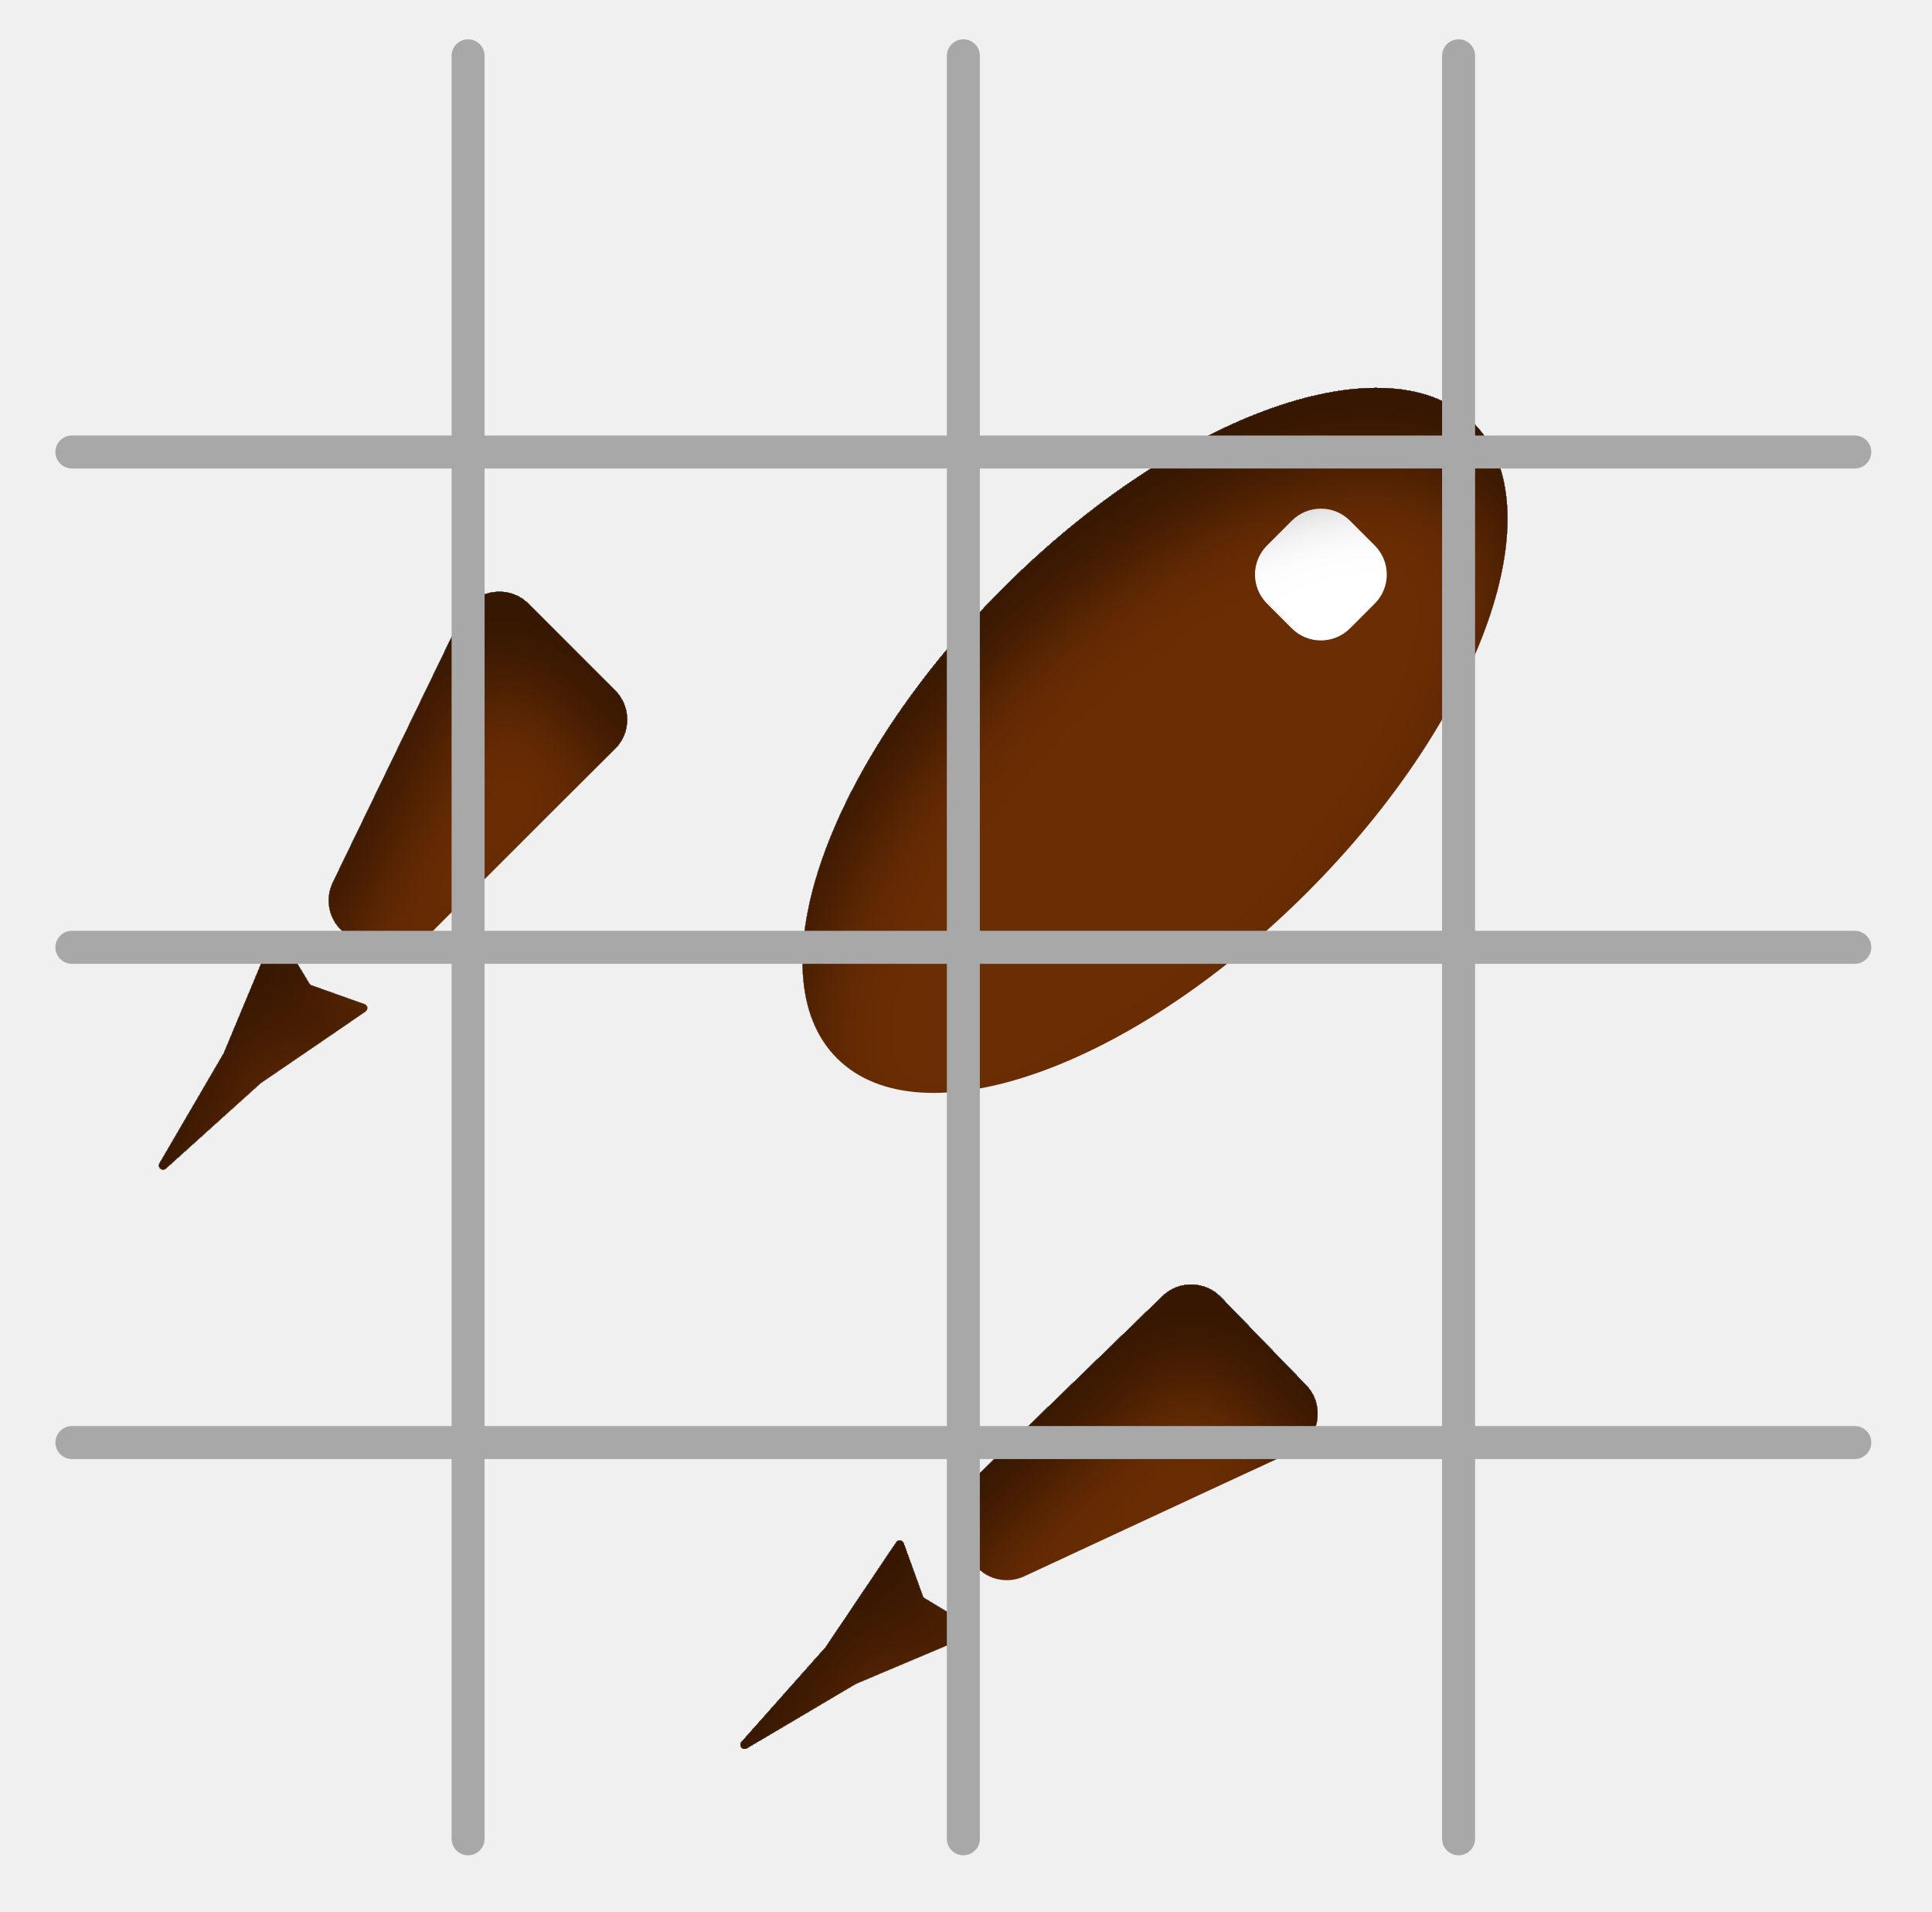
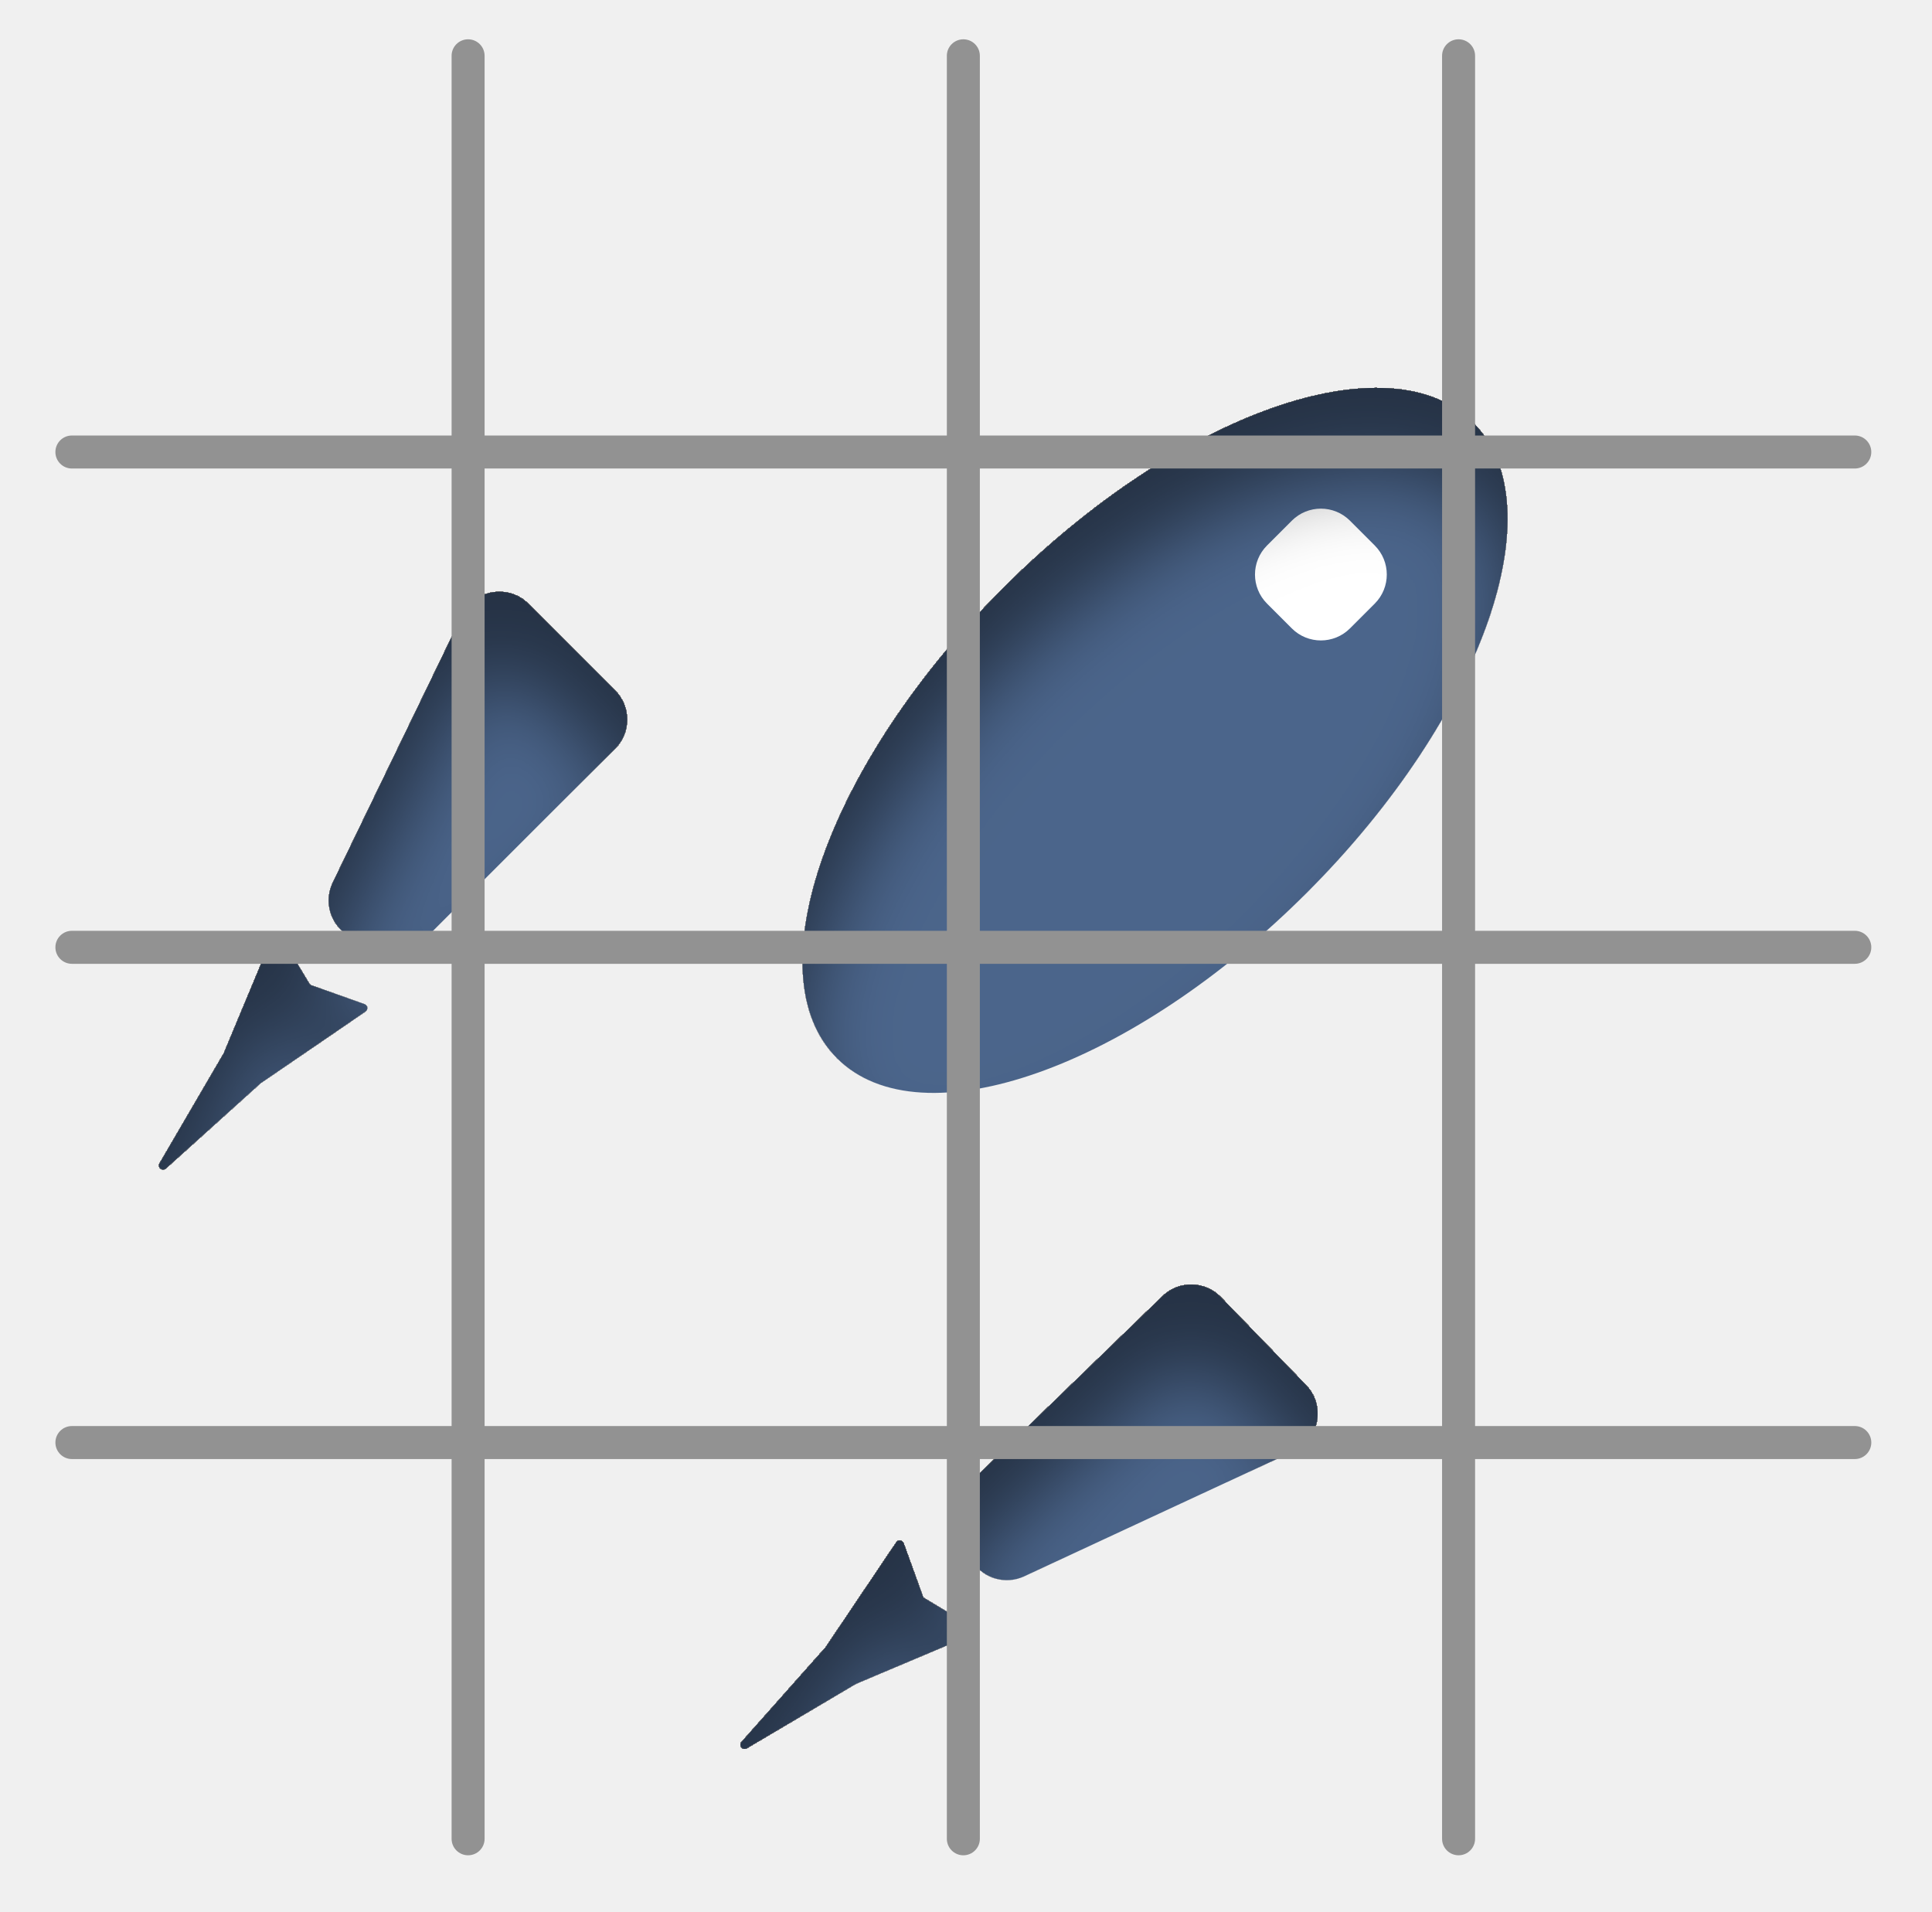
<svg xmlns="http://www.w3.org/2000/svg" width="94" height="93" viewBox="0 0 94 93" fill="none">
  <g filter="url(#filter0_i)">
-     <path d="M36.33 85.058C36.134 85.174 35.928 84.924 36.079 84.753L40.172 80.144L43.61 75.039C43.701 74.903 43.908 74.929 43.964 75.082L44.898 77.659C44.914 77.702 44.944 77.738 44.983 77.762L47.333 79.172C47.473 79.256 47.458 79.464 47.308 79.528L41.639 81.924L36.33 85.058Z" fill="#6B2D03" />
-     <path d="M62.95 70.596C64.198 70.016 64.501 68.379 63.544 67.391L59.393 63.106C58.624 62.312 57.358 62.292 56.565 63.061L46.908 72.415C46.212 73.09 46.099 74.166 46.641 74.969L47.331 75.994C47.88 76.809 48.941 77.104 49.832 76.69L62.95 70.596Z" fill="#6B2D03" />
-     <path d="M22.495 29.921C23.095 28.682 24.736 28.405 25.709 29.378L29.928 33.596C30.709 34.377 30.709 35.644 29.928 36.425L20.421 45.931C19.736 46.616 18.658 46.712 17.863 46.158L16.85 45.452C16.044 44.89 15.765 43.825 16.194 42.94L19.585 35.932L22.495 29.921Z" fill="#6B2D03" />
-     <ellipse cx="56.197" cy="36.023" rx="10.462" ry="21.874" transform="rotate(45 56.1972 36.0229)" fill="#6B2D03" />
+     <path d="M36.33 85.058C36.134 85.174 35.928 84.924 36.079 84.753L40.172 80.144L43.61 75.039C43.701 74.903 43.908 74.929 43.964 75.082L44.898 77.659C44.914 77.702 44.944 77.738 44.983 77.762L47.333 79.172C47.473 79.256 47.458 79.464 47.308 79.528L41.639 81.924L36.33 85.058Z" fill="#4B658B" />
+     <path d="M62.95 70.596C64.198 70.016 64.501 68.379 63.544 67.391L59.393 63.106C58.624 62.312 57.358 62.292 56.565 63.061L46.908 72.415C46.212 73.09 46.099 74.166 46.641 74.969L47.331 75.994C47.88 76.809 48.941 77.104 49.832 76.69L62.95 70.596Z" fill="#4B658B" />
+     <path d="M22.495 29.921C23.095 28.682 24.736 28.405 25.709 29.378L29.928 33.596C30.709 34.377 30.709 35.644 29.928 36.425L20.421 45.931C19.736 46.616 18.658 46.712 17.863 46.158L16.85 45.452C16.044 44.89 15.765 43.825 16.194 42.94L19.585 35.932L22.495 29.921Z" fill="#4B658B" />
+     <ellipse cx="56.197" cy="36.023" rx="10.462" ry="21.874" transform="rotate(45 56.1972 36.0229)" fill="#4B658B" />
    <rect x="64.267" y="23.918" width="5.706" height="5.706" rx="2" transform="rotate(45 64.2672 23.9178)" fill="white" />
-     <path d="M8.071 56.847C7.902 57 7.65 56.795 7.765 56.598L10.888 51.246L13.272 45.537C13.335 45.386 13.543 45.37 13.628 45.51L15.049 47.855C15.073 47.895 15.11 47.925 15.153 47.94L17.737 48.855C17.892 48.91 17.919 49.116 17.784 49.209L12.678 52.702L8.071 56.847Z" fill="#6B2D03" />
+     <path d="M8.071 56.847C7.902 57 7.65 56.795 7.765 56.598L10.888 51.246L13.272 45.537C13.335 45.386 13.543 45.37 13.628 45.51L15.049 47.855C15.073 47.895 15.11 47.925 15.153 47.94L17.737 48.855C17.892 48.91 17.919 49.116 17.784 49.209L12.678 52.702L8.071 56.847Z" fill="#4B658B" />
  </g>
-   <rect x="47.674" y="90.263" width="1.606" height="88.351" rx="0.803" transform="rotate(-180 47.6741 90.2632)" fill="#A8A8A8" />
-   <rect x="2.695" y="46.891" width="1.606" height="88.351" rx="0.803" transform="rotate(-90 2.69531 46.8908)" fill="#A8A8A8" />
-   <rect x="91.046" y="69.38" width="1.606" height="88.351" rx="0.803" transform="rotate(90 91.0464 69.3802)" fill="#A8A8A8" />
-   <rect x="70.163" y="1.912" width="1.606" height="88.351" rx="0.803" fill="#A8A8A8" />
-   <rect x="91.046" y="21.189" width="1.606" height="88.351" rx="0.803" transform="rotate(90 91.0464 21.1887)" fill="#A8A8A8" />
-   <rect x="21.972" y="1.912" width="1.606" height="88.351" rx="0.803" fill="#A8A8A8" />
+   <rect x="47.674" y="90.263" width="1.606" height="88.351" rx="0.803" transform="rotate(-180 47.6741 90.2632)" fill="#929292" />
+   <rect x="2.695" y="46.891" width="1.606" height="88.351" rx="0.803" transform="rotate(-90 2.69531 46.8908)" fill="#929292" />
+   <rect x="91.046" y="69.38" width="1.606" height="88.351" rx="0.803" transform="rotate(90 91.0464 69.3802)" fill="#929292" />
+   <rect x="70.163" y="1.912" width="1.606" height="88.351" rx="0.803" fill="#929292" />
+   <rect x="91.046" y="21.189" width="1.606" height="88.351" rx="0.803" transform="rotate(90 91.0464 21.1887)" fill="#929292" />
+   <rect x="21.972" y="1.912" width="1.606" height="88.351" rx="0.803" fill="#929292" />
  <defs>
    <filter id="filter0_i" x="5.549" y="13.158" width="73.513" height="78.106" filterUnits="userSpaceOnUse" color-interpolation-filters="sRGB">
      <feFlood flood-opacity="0" result="BackgroundImageFix" />
      <feBlend mode="normal" in="SourceGraphic" in2="BackgroundImageFix" result="shape" />
      <feColorMatrix in="SourceAlpha" type="matrix" values="0 0 0 0 0 0 0 0 0 0 0 0 0 0 0 0 0 0 127 0" result="hardAlpha" />
      <feOffset dy="4" />
      <feGaussianBlur stdDeviation="2" />
      <feComposite in2="hardAlpha" operator="arithmetic" k2="-1" k3="1" />
      <feColorMatrix type="matrix" values="0 0 0 0 0 0 0 0 0 0 0 0 0 0 0 0 0 0 0.5 0" />
      <feBlend mode="normal" in2="shape" result="effect1_innerShadow" />
    </filter>
  </defs>
</svg>
